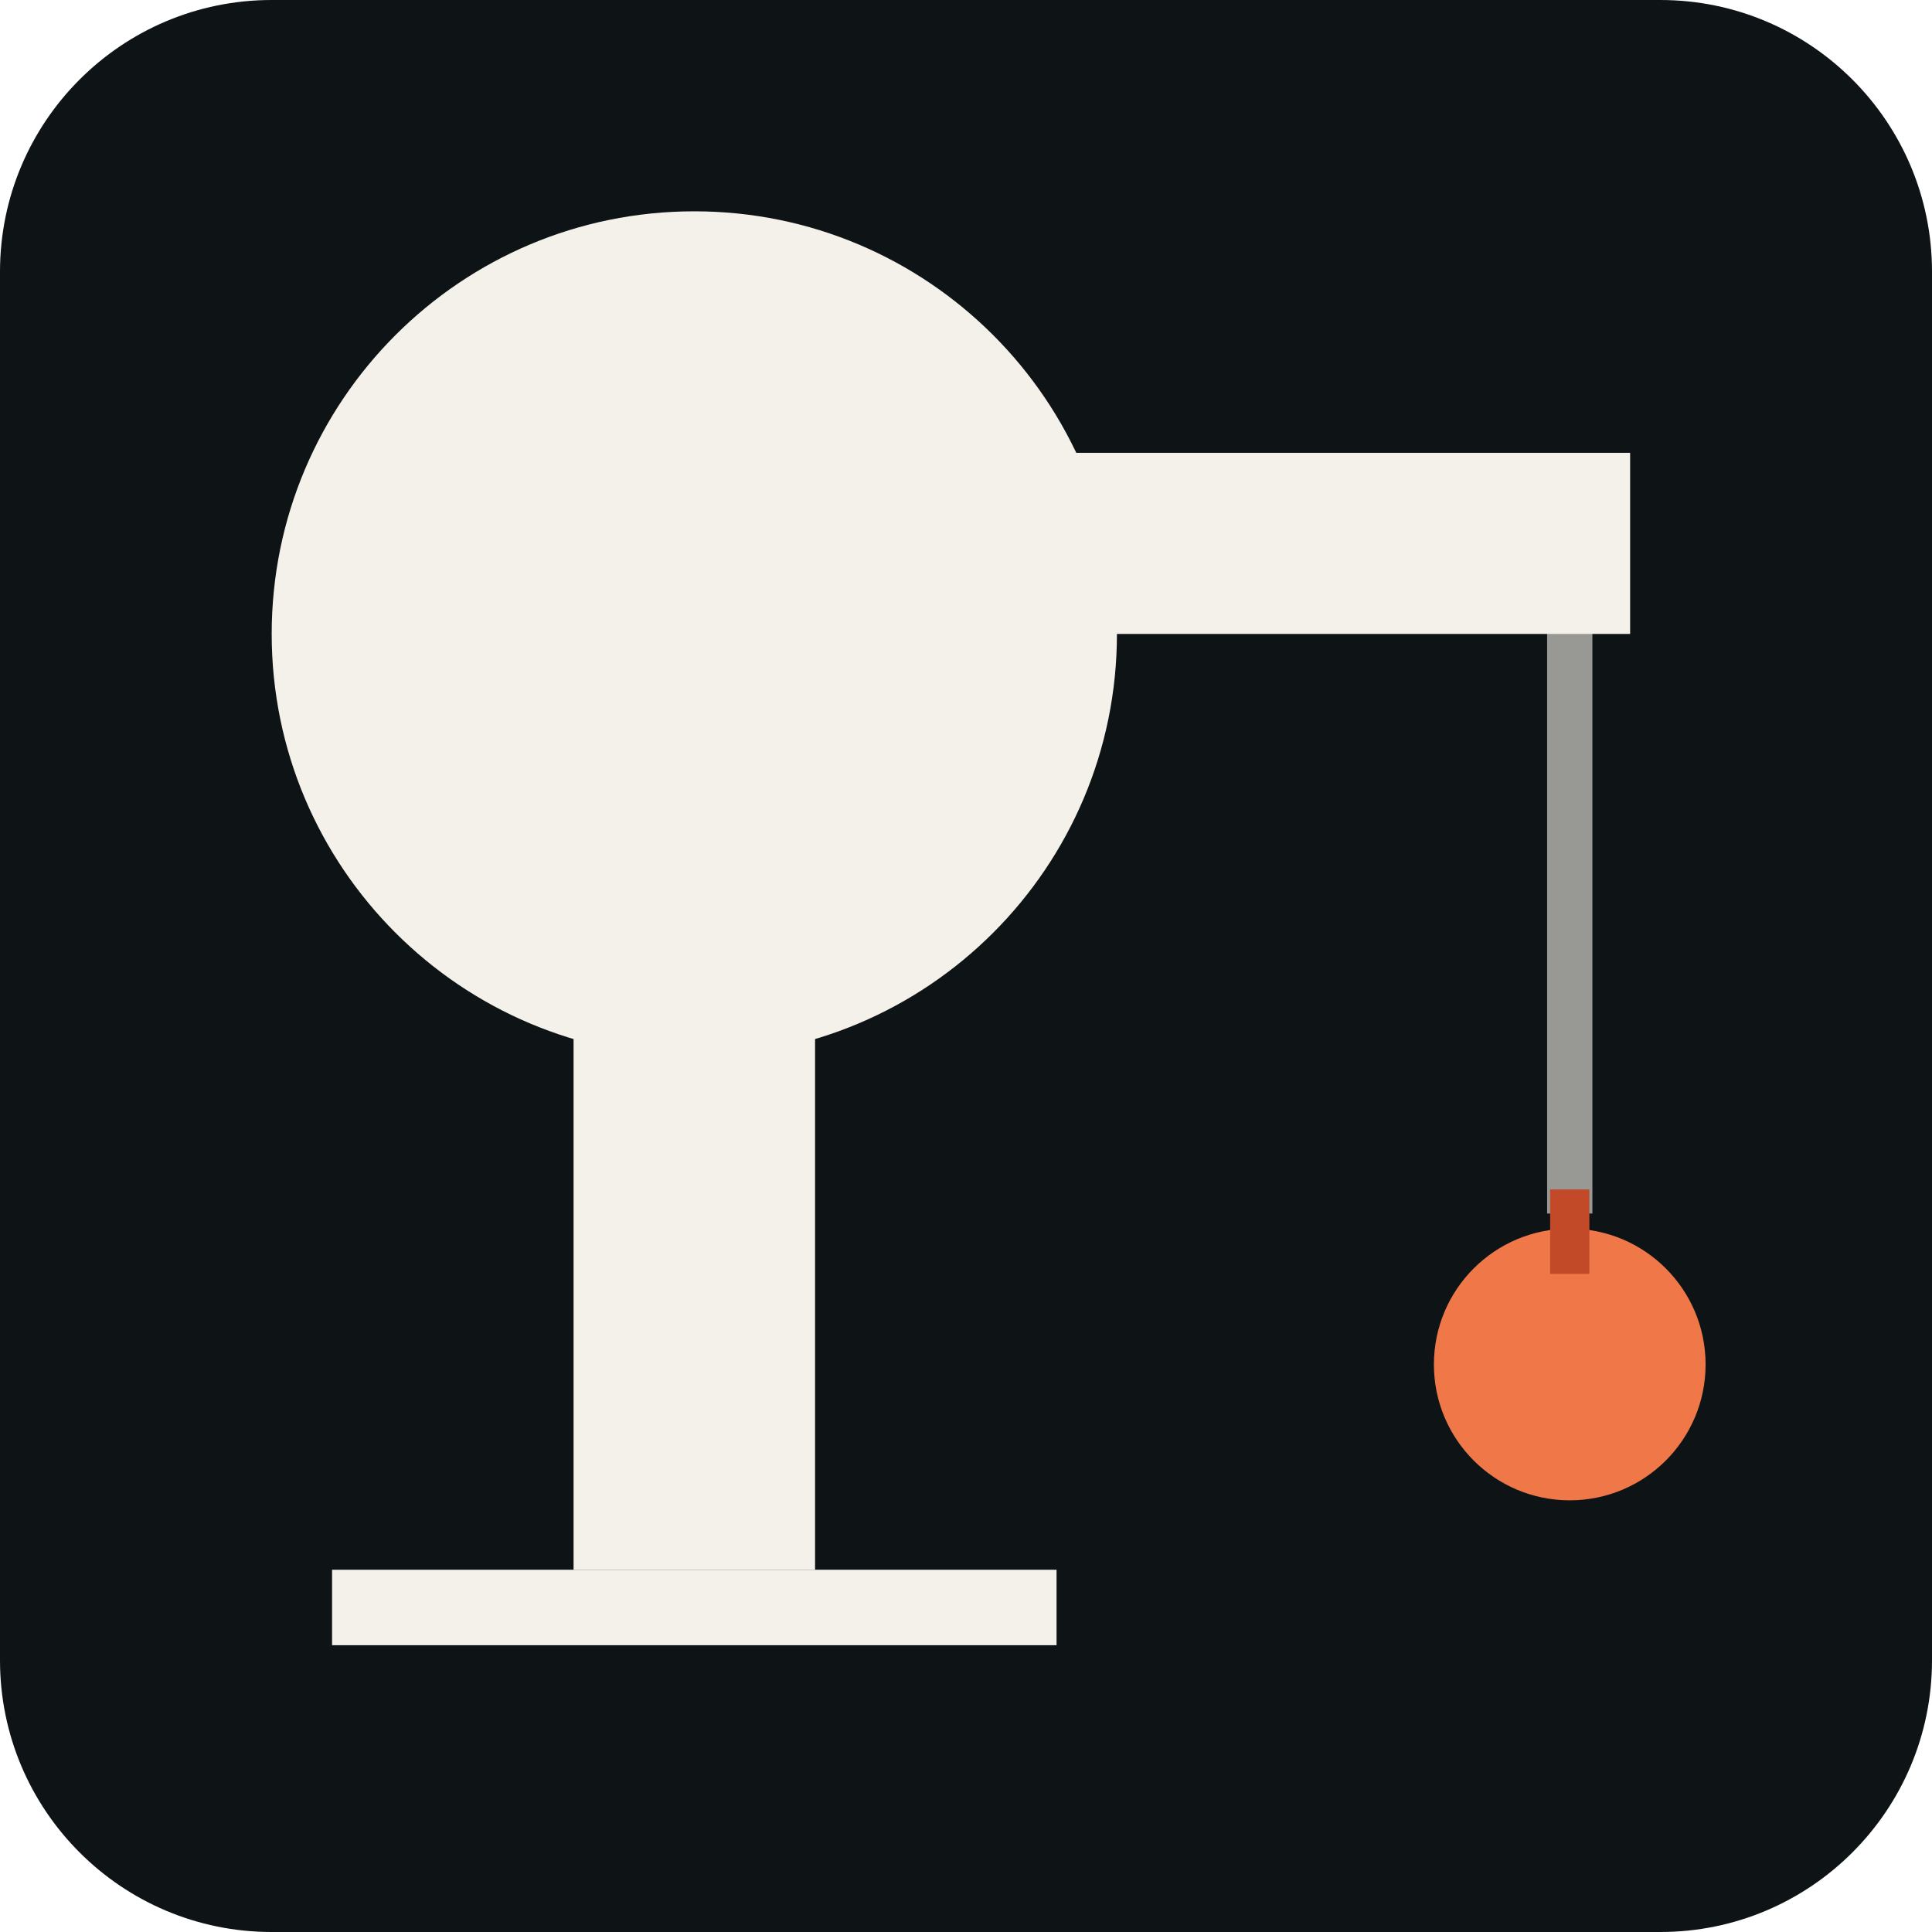
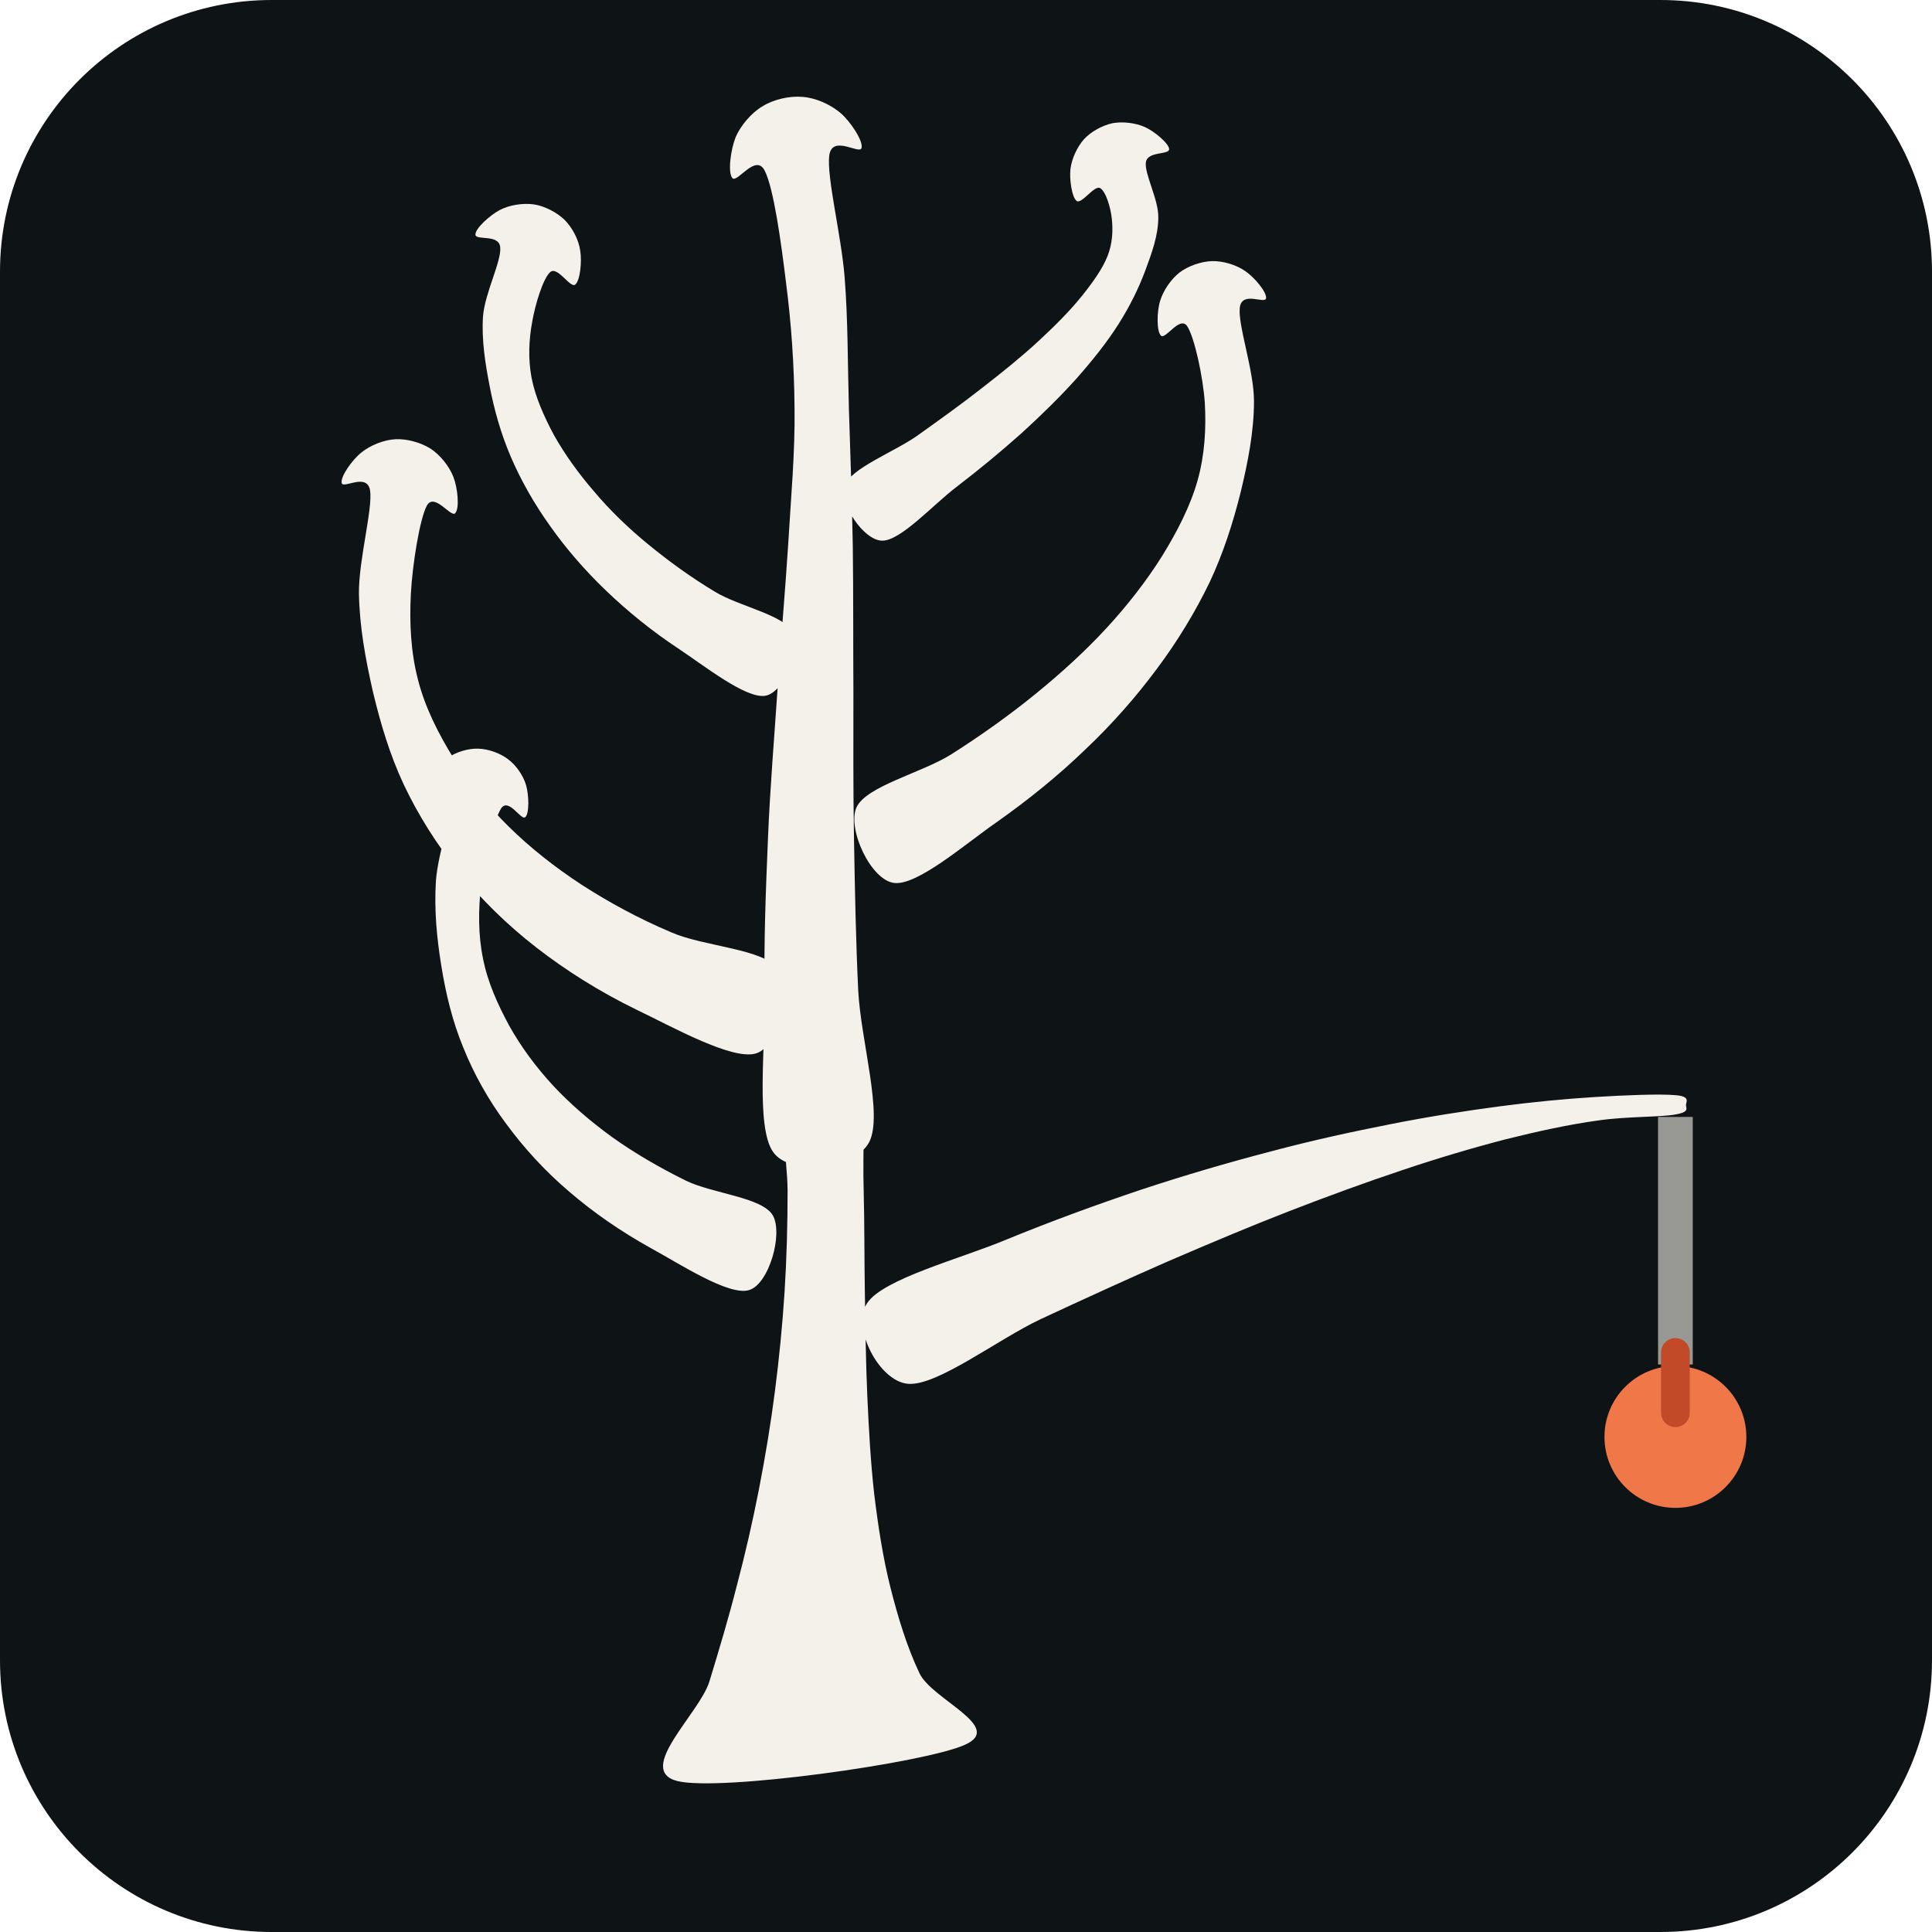
<svg xmlns="http://www.w3.org/2000/svg" width="64" height="64" viewBox="0 0 64 64" role="img" aria-label="gantree">
  <rect width="64" height="64" rx="9" fill="#0e1316" />
-   <g fill="#f4f0ea">
-     <circle cx="23" cy="21" r="14" />
-     <rect x="19" y="32" width="8" height="20" />
-     <rect x="27" y="15" width="27" height="6" />
-     <rect x="11" y="52" width="24" height="2.5" />
-   </g>
-   <line x1="52" y1="20.5" x2="52" y2="40.2" stroke="#f4f0ea" stroke-opacity="0.6" stroke-width="1.5" />
-   <circle cx="52" cy="45.2" r="4.5" fill="#f07848" />
-   <rect x="51.35" y="39.4" width="1.3" height="2.8" fill="#c24a28" />
+   <path fill="#f4f0ea" d="M 31.96 57.8 C 33.3 57.21 30.87 56.3 30.46 55.43 C 30.05 54.57 29.75 53.59 29.5 52.6 C 29.25 51.61 29.09 50.56 28.96 49.5 C 28.84 48.43 28.78 47.33 28.73 46.23 C 28.68 45.12 28.67 43.99 28.65 42.85 C 28.63 41.72 28.64 40.56 28.61 39.41 C 28.57 38.25 28.69 36.53 28.45 35.91 C 28.21 35.28 27.59 35.62 27.17 35.65 C 26.76 35.68 26.13 35.46 25.95 36.09 C 25.77 36.73 26.08 38.33 26.09 39.44 C 26.09 40.56 26.06 41.68 25.99 42.79 C 25.92 43.89 25.81 45 25.67 46.09 C 25.53 47.18 25.35 48.26 25.14 49.34 C 24.93 50.41 24.69 51.46 24.41 52.52 C 24.14 53.58 23.83 54.62 23.5 55.7 C 23.17 56.77 21.03 58.64 22.44 59 C 23.85 59.35 30.63 58.4 31.96 57.8 Z M 28.79 37.84 C 29.26 36.95 28.52 34.49 28.43 32.82 C 28.35 31.15 28.32 29.47 28.29 27.82 C 28.26 26.16 28.27 24.51 28.27 22.88 C 28.26 21.26 28.27 19.65 28.25 18.09 C 28.22 16.53 28.17 15 28.12 13.51 C 28.08 12.03 28.09 10.59 27.98 9.19 C 27.87 7.8 27.38 5.87 27.47 5.15 C 27.57 4.44 28.48 5.14 28.54 4.9 C 28.6 4.67 28.17 4.02 27.84 3.74 C 27.51 3.46 27.02 3.24 26.59 3.21 C 26.16 3.17 25.63 3.29 25.26 3.52 C 24.89 3.74 24.54 4.15 24.37 4.54 C 24.21 4.94 24.1 5.71 24.26 5.9 C 24.42 6.08 25.03 5.07 25.33 5.65 C 25.63 6.23 25.88 8.06 26.04 9.38 C 26.21 10.69 26.31 12.09 26.32 13.54 C 26.34 14.98 26.2 16.49 26.11 18.03 C 26.01 19.58 25.87 21.17 25.76 22.79 C 25.65 24.42 25.51 26.08 25.44 27.77 C 25.37 29.45 25.3 31.18 25.33 32.91 C 25.36 34.64 25.03 37.34 25.61 38.16 C 26.18 38.98 28.32 38.73 28.79 37.84 Z M 26.26 20.95 C 25.99 20.37 24.48 20.09 23.68 19.6 C 22.88 19.12 22.14 18.58 21.47 18.03 C 20.8 17.48 20.19 16.89 19.68 16.28 C 19.16 15.68 18.71 15.05 18.36 14.43 C 18.02 13.8 17.73 13.14 17.61 12.52 C 17.49 11.89 17.52 11.25 17.63 10.66 C 17.73 10.08 17.99 9.22 18.23 9.01 C 18.47 8.81 18.89 9.55 19.05 9.43 C 19.22 9.31 19.28 8.65 19.22 8.3 C 19.17 7.94 18.96 7.54 18.7 7.28 C 18.44 7.03 18.03 6.82 17.68 6.77 C 17.32 6.72 16.87 6.79 16.55 6.96 C 16.23 7.13 15.74 7.57 15.75 7.77 C 15.75 7.98 16.53 7.74 16.57 8.19 C 16.62 8.64 16.06 9.71 16 10.48 C 15.95 11.25 16.07 12.02 16.22 12.79 C 16.37 13.57 16.59 14.36 16.92 15.13 C 17.25 15.9 17.69 16.68 18.22 17.42 C 18.74 18.16 19.37 18.89 20.08 19.57 C 20.79 20.25 21.6 20.91 22.48 21.49 C 23.35 22.07 24.7 23.14 25.34 23.05 C 25.97 22.96 26.54 21.52 26.26 20.95 Z M 29.22 17.91 C 29.83 17.92 30.89 16.74 31.66 16.15 C 32.43 15.56 33.17 14.95 33.84 14.35 C 34.5 13.75 35.12 13.14 35.66 12.54 C 36.19 11.94 36.67 11.34 37.05 10.74 C 37.43 10.14 37.72 9.55 37.94 8.96 C 38.16 8.37 38.37 7.79 38.37 7.2 C 38.38 6.6 37.9 5.75 37.96 5.37 C 38.02 5 38.73 5.14 38.73 4.94 C 38.72 4.75 38.24 4.35 37.93 4.21 C 37.62 4.07 37.19 4.02 36.86 4.08 C 36.52 4.15 36.14 4.36 35.91 4.61 C 35.68 4.87 35.5 5.26 35.46 5.6 C 35.42 5.94 35.51 6.55 35.67 6.66 C 35.84 6.76 36.25 6.13 36.44 6.23 C 36.63 6.33 36.79 6.87 36.83 7.24 C 36.87 7.62 36.86 8.04 36.69 8.48 C 36.52 8.91 36.19 9.37 35.81 9.84 C 35.43 10.31 34.94 10.8 34.4 11.3 C 33.86 11.8 33.23 12.31 32.56 12.83 C 31.9 13.35 31.16 13.88 30.39 14.43 C 29.63 14.97 28.18 15.51 27.98 16.09 C 27.79 16.67 28.6 17.9 29.22 17.91 Z M 25.77 32.1 C 25.31 31.43 23.33 31.36 22.25 30.89 C 21.16 30.43 20.17 29.89 19.27 29.31 C 18.37 28.72 17.56 28.08 16.85 27.38 C 16.14 26.68 15.53 25.92 15.02 25.11 C 14.52 24.3 14.08 23.43 13.85 22.53 C 13.61 21.62 13.56 20.65 13.61 19.68 C 13.66 18.72 13.9 17.2 14.14 16.75 C 14.39 16.3 14.94 17.16 15.08 17 C 15.23 16.84 15.16 16.16 15.02 15.8 C 14.88 15.44 14.58 15.07 14.26 14.86 C 13.94 14.66 13.48 14.53 13.1 14.55 C 12.71 14.57 12.27 14.75 11.97 14.99 C 11.67 15.23 11.27 15.79 11.32 16 C 11.36 16.21 12.16 15.64 12.26 16.25 C 12.35 16.86 11.88 18.55 11.89 19.66 C 11.91 20.77 12.11 21.84 12.35 22.9 C 12.6 23.95 12.91 25 13.38 26 C 13.85 26.99 14.46 27.97 15.19 28.87 C 15.92 29.77 16.79 30.63 17.77 31.39 C 18.75 32.15 19.86 32.85 21.07 33.44 C 22.28 34.02 24.24 35.12 25.03 34.9 C 25.81 34.68 26.24 32.77 25.77 32.1 Z M 29.63 29.25 C 30.4 29.33 31.96 27.97 33.01 27.24 C 34.06 26.5 35.06 25.69 35.94 24.84 C 36.83 24 37.63 23.09 38.32 22.16 C 39.01 21.24 39.6 20.26 40.07 19.29 C 40.53 18.31 40.85 17.3 41.1 16.3 C 41.34 15.3 41.54 14.3 41.54 13.28 C 41.54 12.27 41 10.76 41.07 10.19 C 41.14 9.62 41.91 10.09 41.94 9.88 C 41.97 9.68 41.55 9.18 41.25 8.98 C 40.95 8.77 40.51 8.64 40.15 8.65 C 39.79 8.66 39.36 8.81 39.07 9.03 C 38.79 9.25 38.53 9.63 38.43 9.97 C 38.32 10.32 38.31 10.98 38.46 11.12 C 38.61 11.26 39.09 10.44 39.33 10.81 C 39.57 11.18 39.85 12.48 39.91 13.33 C 39.96 14.18 39.91 15.07 39.67 15.92 C 39.43 16.77 38.99 17.62 38.49 18.43 C 37.98 19.24 37.36 20.04 36.66 20.8 C 35.96 21.56 35.16 22.29 34.3 22.99 C 33.44 23.69 32.5 24.36 31.51 24.99 C 30.52 25.61 28.69 26.04 28.37 26.75 C 28.06 27.46 28.85 29.17 29.63 29.25 Z M 25.6 40.26 C 25.25 39.66 23.6 39.54 22.72 39.11 C 21.83 38.67 21.01 38.19 20.28 37.67 C 19.55 37.14 18.89 36.57 18.32 35.96 C 17.75 35.34 17.26 34.68 16.87 33.98 C 16.49 33.28 16.15 32.53 16 31.75 C 15.84 30.98 15.84 30.14 15.94 29.31 C 16.04 28.48 16.36 27.16 16.6 26.78 C 16.85 26.41 17.26 27.19 17.4 27.07 C 17.54 26.94 17.52 26.34 17.43 26.02 C 17.34 25.7 17.1 25.35 16.83 25.15 C 16.57 24.95 16.18 24.81 15.84 24.8 C 15.51 24.79 15.11 24.91 14.84 25.1 C 14.56 25.29 14.17 25.75 14.2 25.93 C 14.22 26.12 14.96 25.68 15 26.22 C 15.04 26.76 14.51 28.22 14.44 29.18 C 14.38 30.15 14.47 31.08 14.62 32 C 14.77 32.93 14.99 33.84 15.35 34.71 C 15.7 35.58 16.18 36.44 16.77 37.23 C 17.35 38.02 18.05 38.79 18.85 39.47 C 19.65 40.16 20.56 40.79 21.55 41.34 C 22.54 41.88 24.12 42.92 24.8 42.74 C 25.47 42.56 25.95 40.87 25.6 40.26 Z M 30.07 45.84 C 31.03 45.93 33.03 44.38 34.47 43.7 C 35.91 43.03 37.33 42.38 38.7 41.78 C 40.07 41.19 41.42 40.62 42.71 40.12 C 44 39.62 45.26 39.16 46.46 38.76 C 47.65 38.36 48.8 38.02 49.88 37.74 C 50.96 37.47 51.98 37.25 52.92 37.12 C 53.85 36.98 55.01 37.01 55.49 36.92 C 55.98 36.84 55.85 36.71 55.85 36.61 C 55.85 36.5 56.01 36.32 55.51 36.28 C 55 36.23 53.81 36.28 52.84 36.34 C 51.87 36.4 50.8 36.5 49.67 36.65 C 48.54 36.8 47.32 36.99 46.06 37.24 C 44.79 37.49 43.45 37.78 42.07 38.15 C 40.69 38.51 39.25 38.93 37.8 39.41 C 36.34 39.9 34.83 40.45 33.32 41.07 C 31.81 41.7 29.27 42.36 28.73 43.16 C 28.19 43.95 29.11 45.75 30.07 45.84 Z" />
+   <line x1="55.5" y1="37" x2="55.5" y2="45.2" stroke="#f4f0ea" stroke-opacity="0.6" stroke-width="1.15" />
+   <circle cx="55.5" cy="47.6" r="2.35" fill="#f07848" />
+   <path d="M55.5 44.8 V46.8" fill="none" stroke="#c24a28" stroke-width="0.95" stroke-linecap="round" />
</svg>
